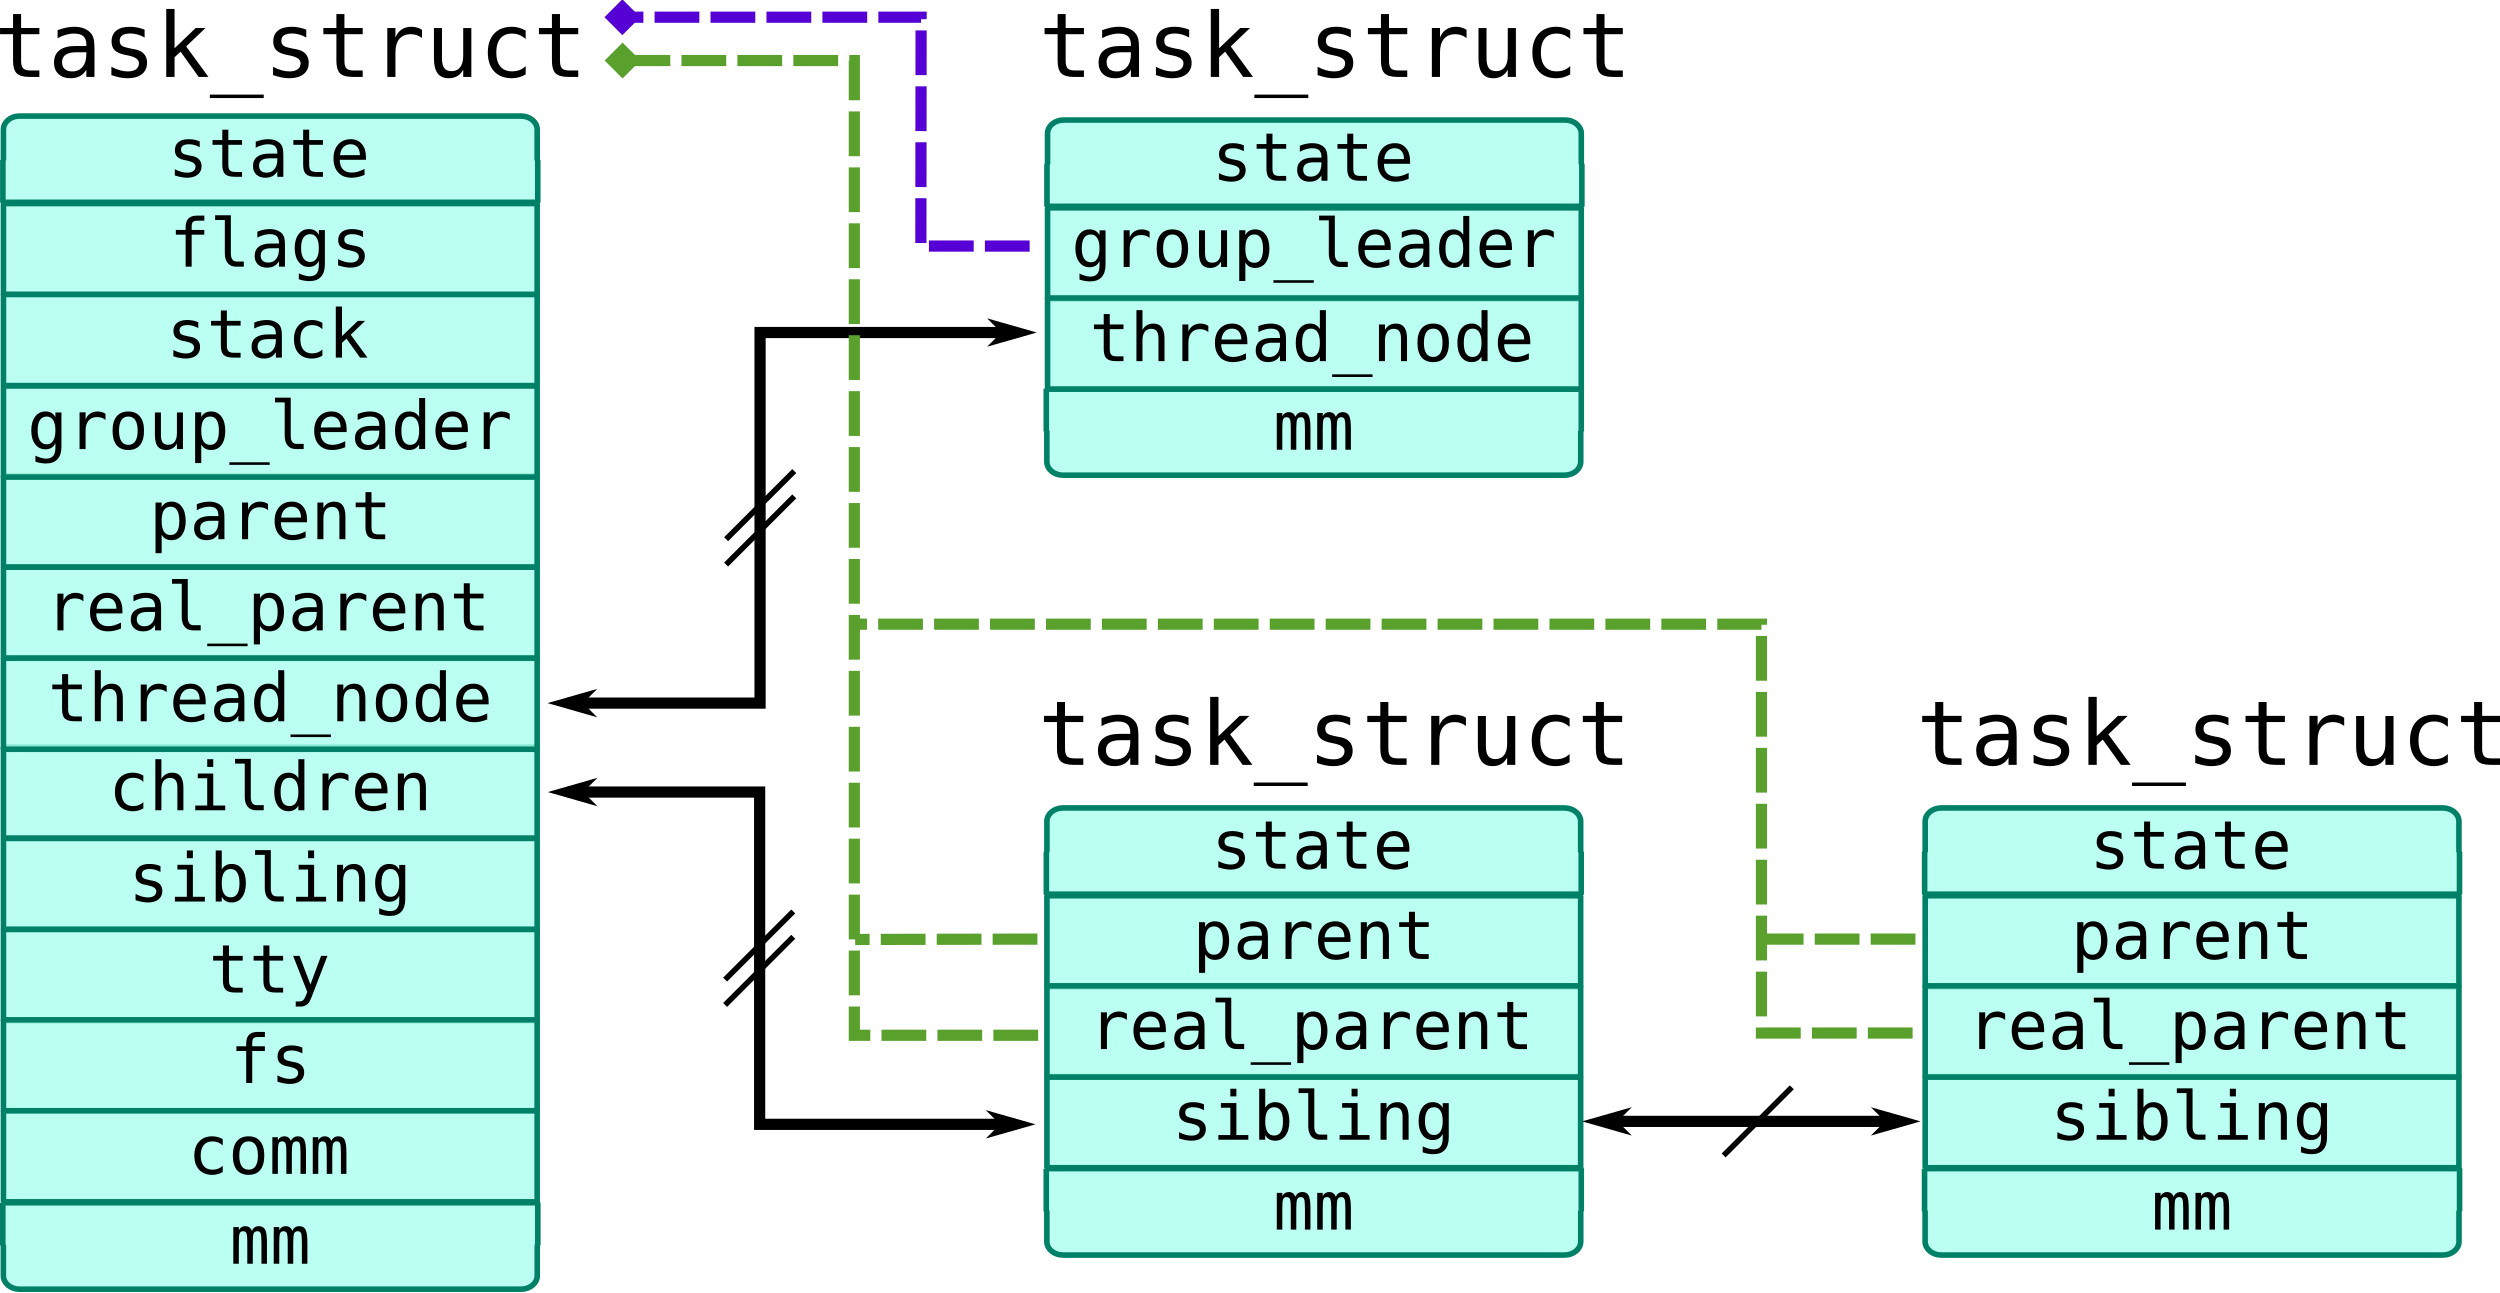
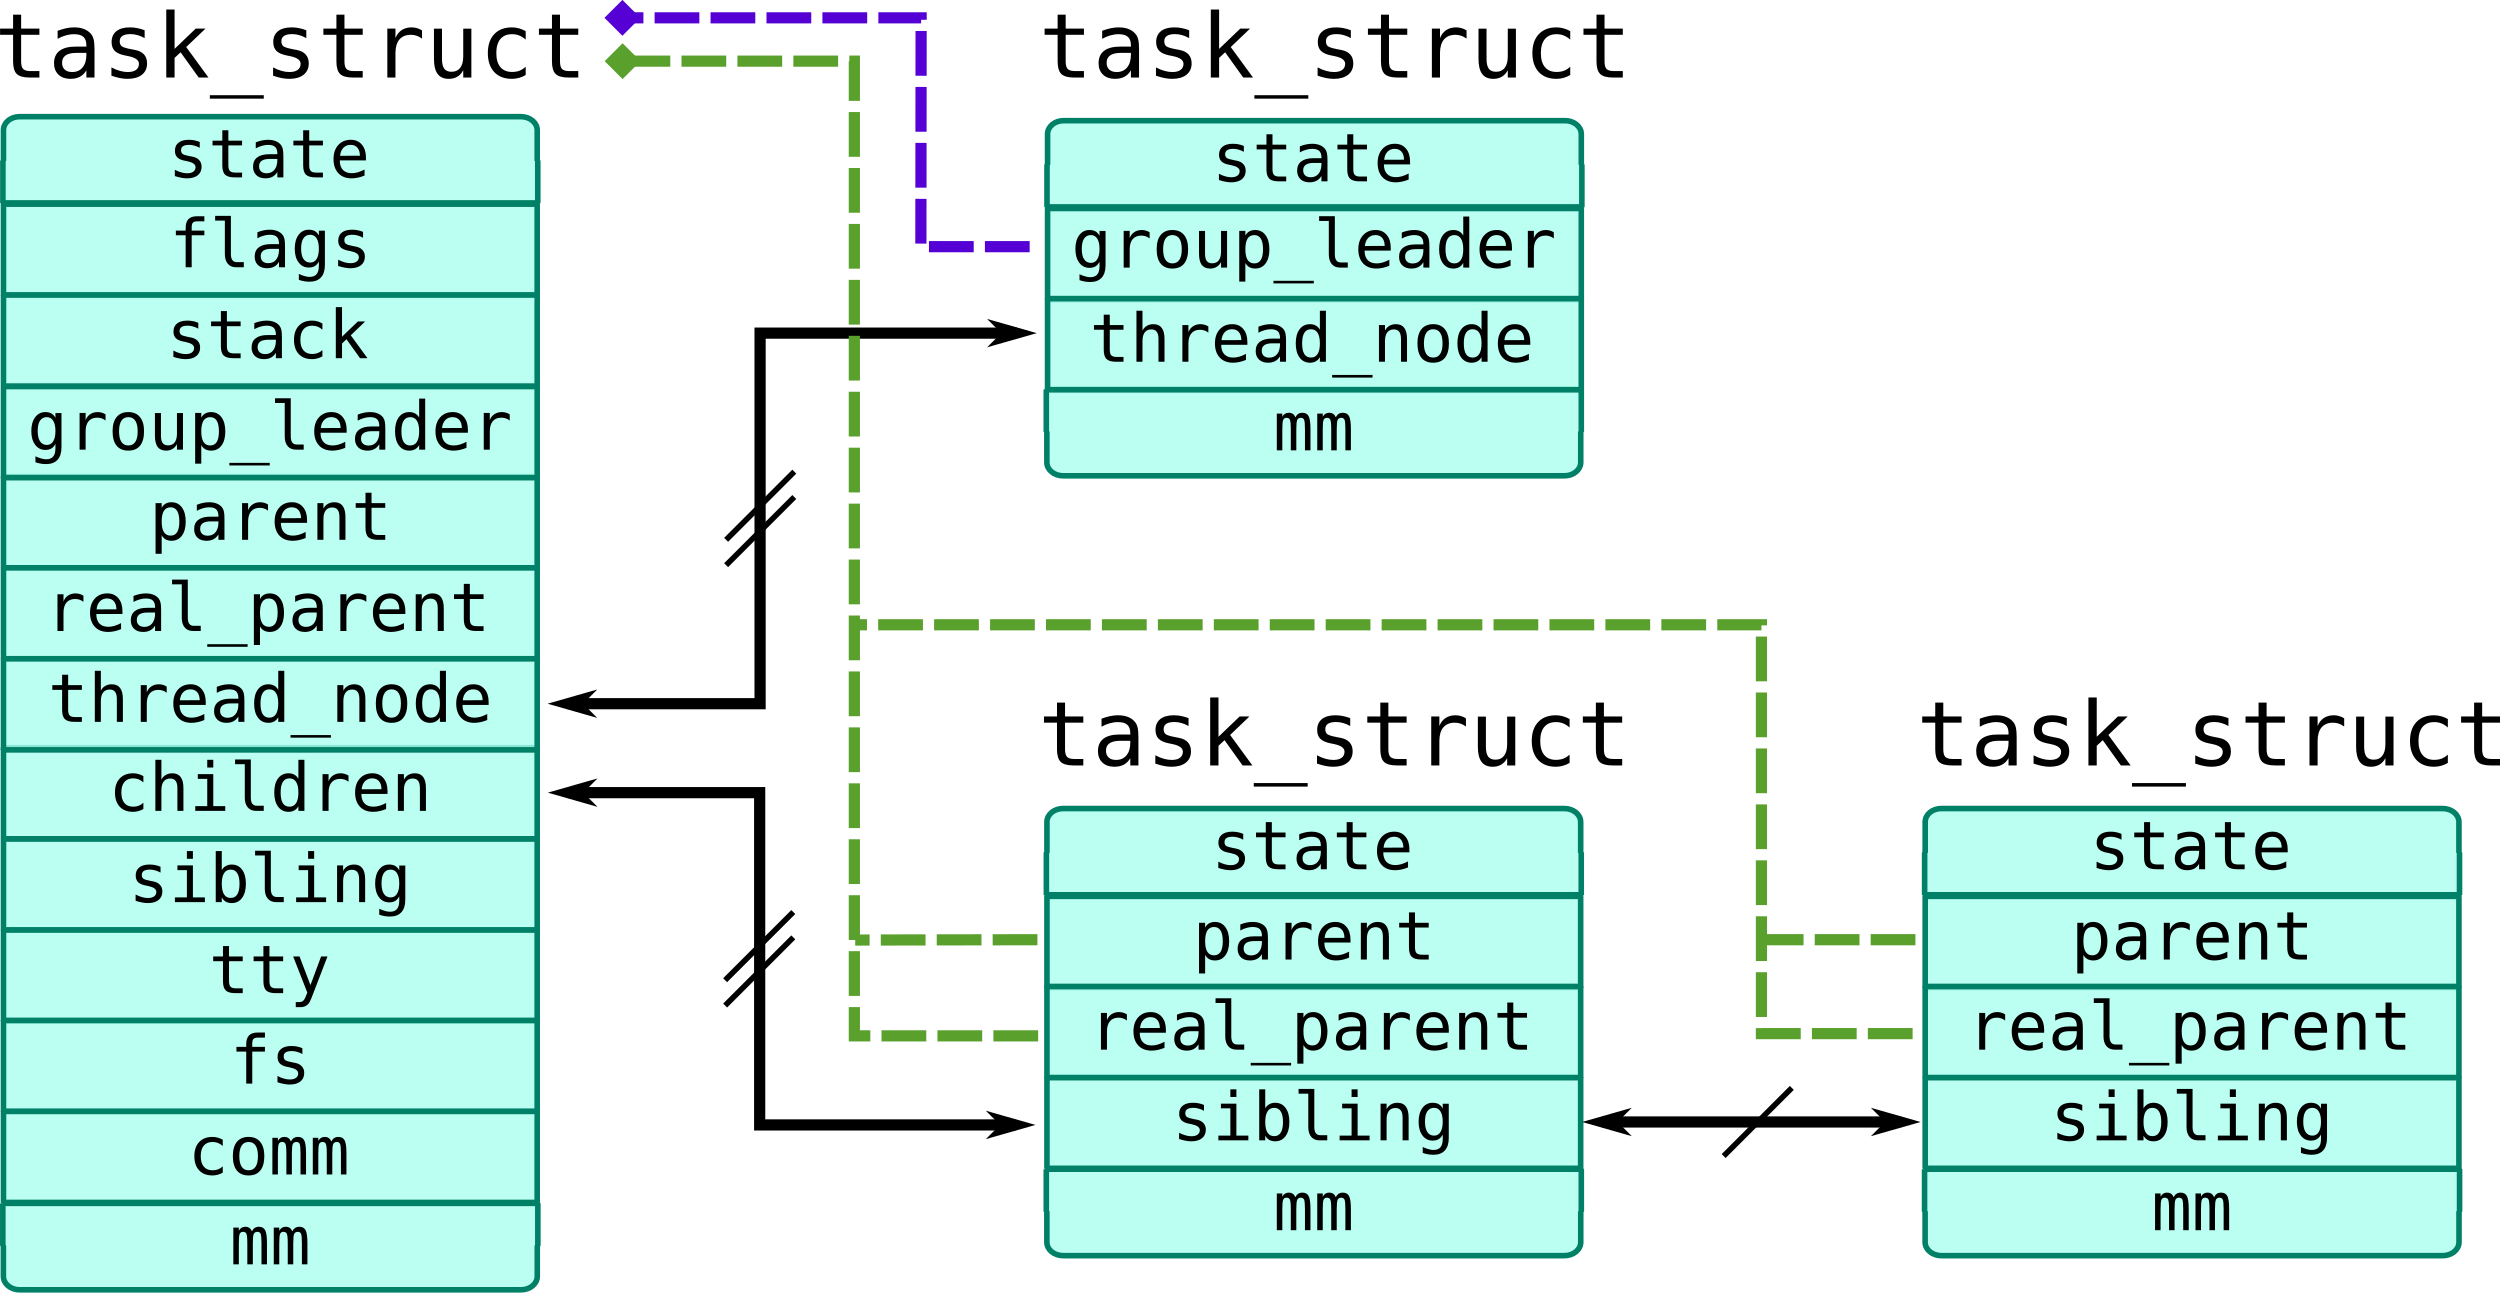
- <svg xmlns="http://www.w3.org/2000/svg" width="446.895" height="230.956" id="svg3135" version="1.1">
+ <svg xmlns="http://www.w3.org/2000/svg" width="670.351" height="346.603" id="svg3135" version="1.1">
  <defs id="defs3137">
    <marker orient="auto" refY="0" refX="0" id="DiamondS" style="overflow:visible">
      <path id="path7123" d="M 0,-7.071 -7.071,0 0,7.071 7.071,0 0,-7.071 z" style="fill-rule:evenodd;stroke:#000000;stroke-width:1pt" transform="scale(0.2,0.2)" />
    </marker>
    <marker orient="auto" refY="0" refX="0" id="Arrow1Sstart" style="overflow:visible">
      <path id="path4855" d="M 0,0 5,-5 -12.5,0 5,5 0,0 z" style="fill-rule:evenodd;stroke:#000000;stroke-width:1pt" transform="matrix(0.2,0,0,0.2,1.2,0)" />
    </marker>
    <marker orient="auto" refY="0" refX="0" id="Arrow1Send" style="overflow:visible">
      <path id="path4858" d="M 0,0 5,-5 -12.5,0 5,5 0,0 z" style="fill-rule:evenodd;stroke:#000000;stroke-width:1pt" transform="matrix(-0.2,0,0,-0.2,-1.2,0)" />
    </marker>
    <marker orient="auto" refY="0" refX="0" id="Arrow1Sstart-2" style="overflow:visible">
      <path id="path4855-7" d="M 0,0 5,-5 -12.5,0 5,5 0,0 z" style="fill-rule:evenodd;stroke:#000000;stroke-width:1pt" transform="matrix(0.2,0,0,0.2,1.2,0)" />
    </marker>
    <marker orient="auto" refY="0" refX="0" id="Arrow1Send-4" style="overflow:visible">
      <path id="path4858-9" d="M 0,0 5,-5 -12.5,0 5,5 0,0 z" style="fill-rule:evenodd;stroke:#000000;stroke-width:1pt" transform="matrix(-0.2,0,0,-0.2,-1.2,0)" />
    </marker>
    <marker orient="auto" refY="0" refX="0" id="Arrow1Sstart-3" style="overflow:visible">
      <path id="path4855-5" d="M 0,0 5,-5 -12.5,0 5,5 0,0 z" style="fill-rule:evenodd;stroke:#000000;stroke-width:1pt" transform="matrix(0.2,0,0,0.2,1.2,0)" />
    </marker>
    <marker orient="auto" refY="0" refX="0" id="Arrow1Send-9" style="overflow:visible">
      <path id="path4858-1" d="M 0,0 5,-5 -12.5,0 5,5 0,0 z" style="fill-rule:evenodd;stroke:#000000;stroke-width:1pt" transform="matrix(-0.2,0,0,-0.2,-1.2,0)" />
    </marker>
    <marker orient="auto" refY="0" refX="0" id="DiamondSg" style="overflow:visible">
      <path id="path7913" d="M 0,-7.071 -7.071,0 0,7.071 7.071,0 0,-7.071 z" style="fill:#5500d4;fill-rule:evenodd;stroke:#5500d4;stroke-width:1pt" transform="scale(0.2,0.2)" />
    </marker>
    <marker orient="auto" refY="0" refX="0" id="DiamondSS" style="overflow:visible">
      <path id="path9094" d="M 0,-7.071 -7.071,0 0,7.071 7.071,0 0,-7.071 z" style="fill:#5aa02c;fill-rule:evenodd;stroke:#5aa02c;stroke-width:1pt" transform="scale(0.2,0.2)" />
    </marker>
  </defs>
-   <g id="layer1" transform="translate(-176.5678,-48.72766)">
-     <g id="g3359">
+   <g id="layer1" transform="translate(-64.83609,9.174912)">
+     <g id="g3359" transform="matrix(1.5,0,0,1.5,-200.0077,-82.10279)">
      <text id="text3191-67-02" y="62.481" x="175.544" style="font-size:24px;font-style:normal;font-variant:normal;font-weight:500;font-stretch:normal;text-align:start;line-height:125%;letter-spacing:0px;word-spacing:0px;text-anchor:start;fill:#000000;fill-opacity:1;stroke:none;font-family:Computer Modern;-inkscape-font-specification:Computer Modern Medium" xml:space="preserve">
        <tspan style="font-size:16px;font-style:normal;font-variant:normal;font-weight:normal;font-stretch:normal;font-family:DejaVu Sans Mono;-inkscape-font-specification:DejaVu Sans Mono" y="62.481" x="175.544" id="tspan3193-5-5">task_struct</tspan>
      </text>
      <g id="g3354">
        <path style="fill:#aaffee;fill-opacity:0.808;stroke:#008066;stroke-width:1;stroke-linecap:round;stroke-linejoin:bevel;stroke-miterlimit:4;stroke-opacity:1;stroke-dasharray:none;stroke-dashoffset:0.3" d="m 180.059,69.475 c -1.605,0 -2.878,1.075 -2.878,2.405 l 0,5.472 -0.1,0 0,7.545 95.614,0 0,-7.545 -0.1,0 0,-5.472 c 0,-1.329 -1.298,-2.405 -2.903,-2.405 l -89.632,0 z" id="rect2985-1-2" />
        <text xml:space="preserve" style="font-size:24px;font-style:normal;font-variant:normal;font-weight:500;font-stretch:normal;text-align:start;line-height:125%;letter-spacing:0px;word-spacing:0px;text-anchor:start;fill:#000000;fill-opacity:1;stroke:none;font-family:Computer Modern;-inkscape-font-specification:Computer Modern Medium" x="206.568" y="80.329" id="text3006-00-86">
          <tspan id="tspan3008-9-1" x="206.568" y="80.329" style="font-size:12px;font-style:normal;font-variant:normal;font-weight:normal;font-stretch:normal;font-family:DejaVu Sans Mono;-inkscape-font-specification:DejaVu Sans Mono">state</tspan>
        </text>
      </g>
      <g id="g3349">
        <rect style="fill:#aaffee;fill-opacity:0.808;stroke:#008066;stroke-width:1;stroke-linecap:round;stroke-linejoin:bevel;stroke-miterlimit:4;stroke-opacity:1;stroke-dasharray:none;stroke-dashoffset:0.3" id="rect2985-0-9-7" width="95.409" height="16.295" x="177.183" y="85.109" />
        <text xml:space="preserve" style="font-size:24px;font-style:normal;font-variant:normal;font-weight:500;font-stretch:normal;text-align:start;line-height:125%;letter-spacing:0px;word-spacing:0px;text-anchor:start;fill:#000000;fill-opacity:1;stroke:none;font-family:Computer Modern;-inkscape-font-specification:Computer Modern Medium" x="206.861" y="96.401" id="text3006-7-2-9">
          <tspan id="tspan3008-7-00-1" x="206.861" y="96.401" style="font-size:12px;font-style:normal;font-variant:normal;font-weight:normal;font-stretch:normal;font-family:DejaVu Sans Mono;-inkscape-font-specification:DejaVu Sans Mono">flags</tspan>
        </text>
      </g>
      <g id="g3168">
        <path style="fill:#aaffee;fill-opacity:0.808;stroke:#008066;stroke-width:1;stroke-linecap:round;stroke-linejoin:bevel;stroke-miterlimit:4;stroke-opacity:1;stroke-dasharray:none;stroke-dashoffset:0.3" d="m 177.068,263.731 0,7.571 0.1,0 0,5.476 c 0,1.33 1.298,2.406 2.903,2.406 l 89.632,0 c 1.605,0 2.903,-1.076 2.903,-2.406 l 0,-5.476 0.1,0 0,-7.571 -95.639,0 z" id="rect2985-0-1-8-3" />
        <text xml:space="preserve" style="font-size:24px;font-style:normal;font-variant:normal;font-weight:500;font-stretch:normal;text-align:start;line-height:125%;letter-spacing:0px;word-spacing:0px;text-anchor:start;fill:#000000;fill-opacity:1;stroke:none;font-family:Computer Modern;-inkscape-font-specification:Computer Modern Medium" x="217.633" y="274.633" id="text3006-7-5-3-8">
          <tspan id="tspan3008-7-2-9-6" x="217.633" y="274.633" style="font-size:12px;font-style:normal;font-variant:normal;font-weight:normal;font-stretch:normal;font-family:DejaVu Sans Mono;-inkscape-font-specification:DejaVu Sans Mono">mm</tspan>
        </text>
      </g>
      <g transform="translate(0,-0.9672623)" id="g4834">
        <rect style="fill:#aaffee;fill-opacity:0.808;stroke:#008066;stroke-width:1;stroke-linecap:round;stroke-linejoin:bevel;stroke-miterlimit:4;stroke-opacity:1;stroke-dasharray:none;stroke-dashoffset:0.3" id="rect2985-0-9-1-5" width="95.409" height="16.295" x="177.183" y="102.324" />
        <text xml:space="preserve" style="font-size:24px;font-style:normal;font-variant:normal;font-weight:500;font-stretch:normal;text-align:start;line-height:125%;letter-spacing:0px;word-spacing:0px;text-anchor:start;fill:#000000;fill-opacity:1;stroke:none;font-family:Computer Modern;-inkscape-font-specification:Computer Modern Medium" x="206.304" y="113.615" id="text3006-7-2-7-85">
          <tspan id="tspan3008-7-00-5-6" x="206.304" y="113.615" style="font-size:12px;font-style:normal;font-variant:normal;font-weight:normal;font-stretch:normal;font-family:DejaVu Sans Mono;-inkscape-font-specification:DejaVu Sans Mono">stack</tspan>
        </text>
      </g>
      <g id="g3206">
        <rect style="fill:#aaffee;fill-opacity:0.808;stroke:#008066;stroke-width:1;stroke-linecap:round;stroke-linejoin:bevel;stroke-miterlimit:4;stroke-opacity:1;stroke-dasharray:none;stroke-dashoffset:0.3" id="rect2985-0-9-1-5-5" width="95.409" height="16.295" x="177.183" y="133.823" />
        <text xml:space="preserve" style="font-size:24px;font-style:normal;font-variant:normal;font-weight:500;font-stretch:normal;text-align:start;line-height:125%;letter-spacing:0px;word-spacing:0px;text-anchor:start;fill:#000000;fill-opacity:1;stroke:none;font-family:Computer Modern;-inkscape-font-specification:Computer Modern Medium" x="203.26" y="145.114" id="text3006-7-2-7-85-8">
          <tspan id="tspan3008-7-00-5-6-0" x="203.26" y="145.114" style="font-size:12px;font-style:normal;font-variant:normal;font-weight:normal;font-stretch:normal;font-family:DejaVu Sans Mono;-inkscape-font-specification:DejaVu Sans Mono">parent</tspan>
        </text>
      </g>
      <g id="g3193">
        <rect style="fill:#aaffee;fill-opacity:0.808;stroke:#008066;stroke-width:1;stroke-linecap:round;stroke-linejoin:bevel;stroke-miterlimit:4;stroke-opacity:1;stroke-dasharray:none;stroke-dashoffset:0.3" id="rect2985-0-9-1-5-5-8" width="95.409" height="16.295" x="177.183" y="182.281" />
        <text xml:space="preserve" style="font-size:24px;font-style:normal;font-variant:normal;font-weight:500;font-stretch:normal;text-align:start;line-height:125%;letter-spacing:0px;word-spacing:0px;text-anchor:start;fill:#000000;fill-opacity:1;stroke:none;font-family:Computer Modern;-inkscape-font-specification:Computer Modern Medium" x="195.971" y="193.572" id="text3006-7-2-7-85-8-4">
          <tspan id="tspan3008-7-00-5-6-0-6" x="195.971" y="193.572" style="font-size:12px;font-style:normal;font-variant:normal;font-weight:normal;font-stretch:normal;font-family:DejaVu Sans Mono;-inkscape-font-specification:DejaVu Sans Mono">children</tspan>
        </text>
      </g>
      <g id="g3188">
        <rect style="fill:#aaffee;fill-opacity:0.808;stroke:#008066;stroke-width:1;stroke-linecap:round;stroke-linejoin:bevel;stroke-miterlimit:4;stroke-opacity:1;stroke-dasharray:none;stroke-dashoffset:0.3" id="rect2985-0-9-1-5-5-8-0" width="95.409" height="16.295" x="177.183" y="198.594" />
        <text xml:space="preserve" style="font-size:24px;font-style:normal;font-variant:normal;font-weight:500;font-stretch:normal;text-align:start;line-height:125%;letter-spacing:0px;word-spacing:0px;text-anchor:start;fill:#000000;fill-opacity:1;stroke:none;font-family:Computer Modern;-inkscape-font-specification:Computer Modern Medium" x="199.554" y="209.885" id="text3006-7-2-7-85-8-4-6">
          <tspan id="tspan3008-7-00-5-6-0-6-5" x="199.554" y="209.885" style="font-size:12px;font-style:normal;font-variant:normal;font-weight:normal;font-stretch:normal;font-family:DejaVu Sans Mono;-inkscape-font-specification:DejaVu Sans Mono">sibling</tspan>
        </text>
      </g>
      <g id="g3183">
        <rect style="fill:#aaffee;fill-opacity:0.808;stroke:#008066;stroke-width:1;stroke-linecap:round;stroke-linejoin:bevel;stroke-miterlimit:4;stroke-opacity:1;stroke-dasharray:none;stroke-dashoffset:0.3" id="rect2985-0-9-1-5-5-8-6" width="95.409" height="16.295" x="177.183" y="214.868" />
        <text xml:space="preserve" style="font-size:24px;font-style:normal;font-variant:normal;font-weight:500;font-stretch:normal;text-align:start;line-height:125%;letter-spacing:0px;word-spacing:0px;text-anchor:start;fill:#000000;fill-opacity:1;stroke:none;font-family:Computer Modern;-inkscape-font-specification:Computer Modern Medium" x="213.907" y="226.159" id="text3006-7-2-7-85-8-4-5">
          <tspan id="tspan3008-7-00-5-6-0-6-0" x="213.907" y="226.159" style="font-size:12px;font-style:normal;font-variant:normal;font-weight:normal;font-stretch:normal;font-family:DejaVu Sans Mono;-inkscape-font-specification:DejaVu Sans Mono">tty</tspan>
        </text>
      </g>
      <g id="g3178">
        <rect style="fill:#aaffee;fill-opacity:0.808;stroke:#008066;stroke-width:1;stroke-linecap:round;stroke-linejoin:bevel;stroke-miterlimit:4;stroke-opacity:1;stroke-dasharray:none;stroke-dashoffset:0.3" id="rect2985-0-9-1-5-5-8-2" width="95.409" height="16.295" x="177.183" y="231.031" />
        <text xml:space="preserve" style="font-size:24px;font-style:normal;font-variant:normal;font-weight:500;font-stretch:normal;text-align:start;line-height:125%;letter-spacing:0px;word-spacing:0px;text-anchor:start;fill:#000000;fill-opacity:1;stroke:none;font-family:Computer Modern;-inkscape-font-specification:Computer Modern Medium" x="217.689" y="242.322" id="text3006-7-2-7-85-8-4-2">
          <tspan id="tspan3008-7-00-5-6-0-6-7" x="217.689" y="242.322" style="font-size:12px;font-style:normal;font-variant:normal;font-weight:normal;font-stretch:normal;font-family:DejaVu Sans Mono;-inkscape-font-specification:DejaVu Sans Mono">fs</tspan>
        </text>
      </g>
      <g id="g3173">
        <rect style="fill:#aaffee;fill-opacity:0.808;stroke:#008066;stroke-width:1;stroke-linecap:round;stroke-linejoin:bevel;stroke-miterlimit:4;stroke-opacity:1;stroke-dasharray:none;stroke-dashoffset:0.3" id="rect2985-0-9-1-5-5-8-2-0" width="95.409" height="16.295" x="177.183" y="247.281" />
        <text xml:space="preserve" style="font-size:24px;font-style:normal;font-variant:normal;font-weight:500;font-stretch:normal;text-align:start;line-height:125%;letter-spacing:0px;word-spacing:0px;text-anchor:start;fill:#000000;fill-opacity:1;stroke:none;font-family:Computer Modern;-inkscape-font-specification:Computer Modern Medium" x="210.163" y="258.572" id="text3006-7-2-7-85-8-4-2-8">
          <tspan id="tspan3008-7-00-5-6-0-6-7-9" x="210.163" y="258.572" style="font-size:12px;font-style:normal;font-variant:normal;font-weight:normal;font-stretch:normal;font-family:DejaVu Sans Mono;-inkscape-font-specification:DejaVu Sans Mono">comm</tspan>
        </text>
      </g>
      <g id="g3211">
        <rect style="fill:#aaffee;fill-opacity:0.808;stroke:#008066;stroke-width:1;stroke-linecap:round;stroke-linejoin:bevel;stroke-miterlimit:4;stroke-opacity:1;stroke-dasharray:none;stroke-dashoffset:0.3" id="rect2985-0-9-1-5-5-9" width="95.409" height="16.295" x="177.183" y="117.712" />
        <text xml:space="preserve" style="font-size:24px;font-style:normal;font-variant:normal;font-weight:500;font-stretch:normal;text-align:start;line-height:125%;letter-spacing:0px;word-spacing:0px;text-anchor:start;fill:#000000;fill-opacity:1;stroke:none;font-family:Computer Modern;-inkscape-font-specification:Computer Modern Medium" x="181.44" y="129.003" id="text3006-7-2-7-85-8-5">
          <tspan id="tspan3008-7-00-5-6-0-5" x="181.44" y="129.003" style="font-size:12px;font-style:normal;font-variant:normal;font-weight:normal;font-stretch:normal;font-family:DejaVu Sans Mono;-inkscape-font-specification:DejaVu Sans Mono">group_leader</tspan>
        </text>
      </g>
      <g id="g3201">
        <rect style="fill:#aaffee;fill-opacity:0.808;stroke:#008066;stroke-width:1;stroke-linecap:round;stroke-linejoin:bevel;stroke-miterlimit:4;stroke-opacity:1;stroke-dasharray:none;stroke-dashoffset:0.3" id="rect2985-0-9-1-5-5-9-0" width="95.409" height="16.295" x="177.183" y="150.122" />
        <text xml:space="preserve" style="font-size:24px;font-style:normal;font-variant:normal;font-weight:500;font-stretch:normal;text-align:start;line-height:125%;letter-spacing:0px;word-spacing:0px;text-anchor:start;fill:#000000;fill-opacity:1;stroke:none;font-family:Computer Modern;-inkscape-font-specification:Computer Modern Medium" x="184.709" y="161.413" id="text3006-7-2-7-85-8-5-7">
          <tspan id="tspan3008-7-00-5-6-0-5-3" x="184.709" y="161.413" style="font-size:12px;font-style:normal;font-variant:normal;font-weight:normal;font-stretch:normal;font-family:DejaVu Sans Mono;-inkscape-font-specification:DejaVu Sans Mono">real_parent</tspan>
        </text>
      </g>
      <g transform="translate(0.9586029,-3.199405)" id="g5033">
        <rect style="fill:#aaffee;fill-opacity:0.808;stroke:#008066;stroke-width:1;stroke-linecap:round;stroke-linejoin:bevel;stroke-miterlimit:4;stroke-opacity:1;stroke-dasharray:none;stroke-dashoffset:0.3" id="rect2985-0-9-1-5-5-9-6" width="95.409" height="16.295" x="176.224" y="169.572" />
        <text xml:space="preserve" style="font-size:24px;font-style:normal;font-variant:normal;font-weight:500;font-stretch:normal;text-align:start;line-height:125%;letter-spacing:0px;word-spacing:0px;text-anchor:start;fill:#000000;fill-opacity:1;stroke:none;font-family:Computer Modern;-inkscape-font-specification:Computer Modern Medium" x="184.193" y="180.863" id="text3006-7-2-7-85-8-5-6">
          <tspan id="tspan3008-7-00-5-6-0-5-7" x="184.193" y="180.863" style="font-size:12px;font-style:normal;font-variant:normal;font-weight:normal;font-stretch:normal;font-family:DejaVu Sans Mono;-inkscape-font-specification:DejaVu Sans Mono">thread_node</tspan>
        </text>
      </g>
    </g>
-     <g id="g3462">
+     <g id="g3462" transform="matrix(1.5,0,0,1.5,-200.0077,-82.10279)">
      <text id="text3191-67-02-4" y="185.451" x="362.153" style="font-size:24px;font-style:normal;font-variant:normal;font-weight:500;font-stretch:normal;text-align:start;line-height:125%;letter-spacing:0px;word-spacing:0px;text-anchor:start;fill:#000000;fill-opacity:1;stroke:none;font-family:Computer Modern;-inkscape-font-specification:Computer Modern Medium" xml:space="preserve">
        <tspan style="font-size:16px;font-style:normal;font-variant:normal;font-weight:normal;font-stretch:normal;font-family:DejaVu Sans Mono;-inkscape-font-specification:DejaVu Sans Mono" y="185.451" x="362.153" id="tspan3193-5-5-8">task_struct</tspan>
      </text>
      <g id="g3457">
        <path style="fill:#aaffee;fill-opacity:0.808;stroke:#008066;stroke-width:1;stroke-linecap:round;stroke-linejoin:bevel;stroke-miterlimit:4;stroke-opacity:1;stroke-dasharray:none;stroke-dashoffset:0.3" d="m 366.589,193.154 c -1.605,0 -2.878,1.075 -2.878,2.405 l 0,5.472 -0.1,0 0,7.545 95.614,0 0,-7.545 -0.1,0 0,-5.472 c 0,-1.329 -1.298,-2.405 -2.903,-2.405 l -89.632,0 z" id="rect2985-1-2-6" />
        <text xml:space="preserve" style="font-size:24px;font-style:normal;font-variant:normal;font-weight:500;font-stretch:normal;text-align:start;line-height:125%;letter-spacing:0px;word-spacing:0px;text-anchor:start;fill:#000000;fill-opacity:1;stroke:none;font-family:Computer Modern;-inkscape-font-specification:Computer Modern Medium" x="393.099" y="204.008" id="text3006-00-86-3">
          <tspan id="tspan3008-9-1-4" x="393.099" y="204.008" style="font-size:12px;font-style:normal;font-variant:normal;font-weight:normal;font-stretch:normal;font-family:DejaVu Sans Mono;-inkscape-font-specification:DejaVu Sans Mono">state</tspan>
        </text>
      </g>
      <g transform="translate(32.7038,-22.18853)" id="g5311">
        <path style="fill:#aaffee;fill-opacity:0.808;stroke:#008066;stroke-width:1;stroke-linecap:round;stroke-linejoin:bevel;stroke-miterlimit:4;stroke-opacity:1;stroke-dasharray:none;stroke-dashoffset:0.3" d="m 330.895,279.814 0,7.571 0.1,0 0,5.476 c 0,1.33 1.298,2.406 2.903,2.406 l 89.632,0 c 1.605,0 2.903,-1.076 2.903,-2.406 l 0,-5.476 0.1,0 0,-7.571 -95.639,0 z" id="rect2985-0-1-8-3-9" />
        <text xml:space="preserve" style="font-size:24px;font-style:normal;font-variant:normal;font-weight:500;font-stretch:normal;text-align:start;line-height:125%;letter-spacing:0px;word-spacing:0px;text-anchor:start;fill:#000000;fill-opacity:1;stroke:none;font-family:Computer Modern;-inkscape-font-specification:Computer Modern Medium" x="371.46" y="290.716" id="text3006-7-5-3-8-8">
          <tspan id="tspan3008-7-2-9-6-5" x="371.46" y="290.716" style="font-size:12px;font-style:normal;font-variant:normal;font-weight:normal;font-stretch:normal;font-family:DejaVu Sans Mono;-inkscape-font-specification:DejaVu Sans Mono">mm</tspan>
        </text>
        <rect style="fill:#aaffee;fill-opacity:0.808;stroke:#008066;stroke-width:1;stroke-linecap:round;stroke-linejoin:bevel;stroke-miterlimit:4;stroke-opacity:1;stroke-dasharray:none;stroke-dashoffset:0.3" id="rect2985-0-9-1-5-5-8-2-0-3" width="95.409" height="16.295" x="331.009" y="263.363" />
        <text xml:space="preserve" style="font-size:24px;font-style:normal;font-variant:normal;font-weight:500;font-stretch:normal;text-align:start;line-height:125%;letter-spacing:0px;word-spacing:0px;text-anchor:start;fill:#000000;fill-opacity:1;stroke:none;font-family:Computer Modern;-inkscape-font-specification:Computer Modern Medium" x="353.381" y="274.655" id="text3006-7-2-7-85-8-4-2-8-3">
          <tspan id="tspan3008-7-00-5-6-0-6-7-9-3" x="353.381" y="274.655" style="font-size:12px;font-style:normal;font-variant:normal;font-weight:normal;font-stretch:normal;font-family:DejaVu Sans Mono;-inkscape-font-specification:DejaVu Sans Mono">sibling</tspan>
        </text>
      </g>
      <g id="g3452">
        <rect style="fill:#aaffee;fill-opacity:0.808;stroke:#008066;stroke-width:1;stroke-linecap:round;stroke-linejoin:bevel;stroke-miterlimit:4;stroke-opacity:1;stroke-dasharray:none;stroke-dashoffset:0.3" id="rect2985-0-9-1-5-5-9-0-5" width="95.409" height="16.295" x="363.713" y="208.849" />
        <text xml:space="preserve" style="font-size:24px;font-style:normal;font-variant:normal;font-weight:500;font-stretch:normal;text-align:start;line-height:125%;letter-spacing:0px;word-spacing:0px;text-anchor:start;fill:#000000;fill-opacity:1;stroke:none;font-family:Computer Modern;-inkscape-font-specification:Computer Modern Medium" x="389.791" y="220.14" id="text3006-7-2-7-85-8-5-7-7">
          <tspan id="tspan3008-7-00-5-6-0-5-3-8" x="389.791" y="220.14" style="font-size:12px;font-style:normal;font-variant:normal;font-weight:normal;font-stretch:normal;font-family:DejaVu Sans Mono;-inkscape-font-specification:DejaVu Sans Mono">parent</tspan>
        </text>
      </g>
      <g transform="translate(186.1501,73.60744)" id="g4914-6-9">
        <rect style="fill:#aaffee;fill-opacity:0.808;stroke:#008066;stroke-width:1;stroke-linecap:round;stroke-linejoin:bevel;stroke-miterlimit:4;stroke-opacity:1;stroke-dasharray:none;stroke-dashoffset:0.3" id="rect2985-0-9-1-5-5-9-0-5-7" width="95.409" height="16.295" x="177.563" y="151.357" />
        <text xml:space="preserve" style="font-size:24px;font-style:normal;font-variant:normal;font-weight:500;font-stretch:normal;text-align:start;line-height:125%;letter-spacing:0px;word-spacing:0px;text-anchor:start;fill:#000000;fill-opacity:1;stroke:none;font-family:Computer Modern;-inkscape-font-specification:Computer Modern Medium" x="185.09" y="162.649" id="text3006-7-2-7-85-8-5-7-7-8">
          <tspan id="tspan3008-7-00-5-6-0-5-3-8-4" x="185.09" y="162.649" style="font-size:12px;font-style:normal;font-variant:normal;font-weight:normal;font-stretch:normal;font-family:DejaVu Sans Mono;-inkscape-font-specification:DejaVu Sans Mono">real_parent</tspan>
        </text>
      </g>
    </g>
-     <g id="g3532">
+     <g id="g3532" transform="matrix(1.5,0,0,1.5,-200.0077,-82.10279)">
      <text id="text3191-67-02-4-1" y="185.451" x="519.15" style="font-size:24px;font-style:normal;font-variant:normal;font-weight:500;font-stretch:normal;text-align:start;line-height:125%;letter-spacing:0px;word-spacing:0px;text-anchor:start;fill:#000000;fill-opacity:1;stroke:none;font-family:Computer Modern;-inkscape-font-specification:Computer Modern Medium" xml:space="preserve">
        <tspan style="font-size:16px;font-style:normal;font-variant:normal;font-weight:normal;font-stretch:normal;font-family:DejaVu Sans Mono;-inkscape-font-specification:DejaVu Sans Mono" y="185.451" x="519.15" id="tspan3193-5-5-8-4">task_struct</tspan>
      </text>
      <g id="g3527">
        <path style="fill:#aaffee;fill-opacity:0.808;stroke:#008066;stroke-width:1;stroke-linecap:round;stroke-linejoin:bevel;stroke-miterlimit:4;stroke-opacity:1;stroke-dasharray:none;stroke-dashoffset:0.3" d="m 523.587,193.154 c -1.605,0 -2.878,1.075 -2.878,2.405 l 0,5.472 -0.1,0 0,7.545 95.614,0 0,-7.545 -0.1,0 0,-5.472 c 0,-1.329 -1.298,-2.405 -2.903,-2.405 l -89.632,0 z" id="rect2985-1-2-6-4" />
        <text xml:space="preserve" style="font-size:24px;font-style:normal;font-variant:normal;font-weight:500;font-stretch:normal;text-align:start;line-height:125%;letter-spacing:0px;word-spacing:0px;text-anchor:start;fill:#000000;fill-opacity:1;stroke:none;font-family:Computer Modern;-inkscape-font-specification:Computer Modern Medium" x="550.096" y="204.008" id="text3006-00-86-3-2">
          <tspan id="tspan3008-9-1-4-3" x="550.096" y="204.008" style="font-size:12px;font-style:normal;font-variant:normal;font-weight:normal;font-stretch:normal;font-family:DejaVu Sans Mono;-inkscape-font-specification:DejaVu Sans Mono">state</tspan>
        </text>
      </g>
      <g transform="translate(189.7015,-22.18853)" id="g5311-3">
        <path style="fill:#aaffee;fill-opacity:0.808;stroke:#008066;stroke-width:1;stroke-linecap:round;stroke-linejoin:bevel;stroke-miterlimit:4;stroke-opacity:1;stroke-dasharray:none;stroke-dashoffset:0.3" d="m 330.895,279.814 0,7.571 0.1,0 0,5.476 c 0,1.33 1.298,2.406 2.903,2.406 l 89.632,0 c 1.605,0 2.903,-1.076 2.903,-2.406 l 0,-5.476 0.1,0 0,-7.571 -95.639,0 z" id="rect2985-0-1-8-3-9-2" />
        <text xml:space="preserve" style="font-size:24px;font-style:normal;font-variant:normal;font-weight:500;font-stretch:normal;text-align:start;line-height:125%;letter-spacing:0px;word-spacing:0px;text-anchor:start;fill:#000000;fill-opacity:1;stroke:none;font-family:Computer Modern;-inkscape-font-specification:Computer Modern Medium" x="371.46" y="290.716" id="text3006-7-5-3-8-8-4">
          <tspan id="tspan3008-7-2-9-6-5-2" x="371.46" y="290.716" style="font-size:12px;font-style:normal;font-variant:normal;font-weight:normal;font-stretch:normal;font-family:DejaVu Sans Mono;-inkscape-font-specification:DejaVu Sans Mono">mm</tspan>
        </text>
        <rect style="fill:#aaffee;fill-opacity:0.808;stroke:#008066;stroke-width:1;stroke-linecap:round;stroke-linejoin:bevel;stroke-miterlimit:4;stroke-opacity:1;stroke-dasharray:none;stroke-dashoffset:0.3" id="rect2985-0-9-1-5-5-8-2-0-3-4" width="95.409" height="16.295" x="331.009" y="263.363" />
        <text xml:space="preserve" style="font-size:24px;font-style:normal;font-variant:normal;font-weight:500;font-stretch:normal;text-align:start;line-height:125%;letter-spacing:0px;word-spacing:0px;text-anchor:start;fill:#000000;fill-opacity:1;stroke:none;font-family:Computer Modern;-inkscape-font-specification:Computer Modern Medium" x="353.381" y="274.655" id="text3006-7-2-7-85-8-4-2-8-3-9">
          <tspan id="tspan3008-7-00-5-6-0-6-7-9-3-7" x="353.381" y="274.655" style="font-size:12px;font-style:normal;font-variant:normal;font-weight:normal;font-stretch:normal;font-family:DejaVu Sans Mono;-inkscape-font-specification:DejaVu Sans Mono">sibling</tspan>
        </text>
      </g>
      <g id="g3522">
        <rect style="fill:#aaffee;fill-opacity:0.808;stroke:#008066;stroke-width:1;stroke-linecap:round;stroke-linejoin:bevel;stroke-miterlimit:4;stroke-opacity:1;stroke-dasharray:none;stroke-dashoffset:0.3" id="rect2985-0-9-1-5-5-9-0-5-5" width="95.409" height="16.295" x="520.711" y="208.849" />
        <text xml:space="preserve" style="font-size:24px;font-style:normal;font-variant:normal;font-weight:500;font-stretch:normal;text-align:start;line-height:125%;letter-spacing:0px;word-spacing:0px;text-anchor:start;fill:#000000;fill-opacity:1;stroke:none;font-family:Computer Modern;-inkscape-font-specification:Computer Modern Medium" x="546.789" y="220.14" id="text3006-7-2-7-85-8-5-7-7-9">
          <tspan id="tspan3008-7-00-5-6-0-5-3-8-2" x="546.789" y="220.14" style="font-size:12px;font-style:normal;font-variant:normal;font-weight:normal;font-stretch:normal;font-family:DejaVu Sans Mono;-inkscape-font-specification:DejaVu Sans Mono">parent</tspan>
        </text>
      </g>
      <g transform="translate(343.1478,73.60744)" id="g4914-6-9-0">
        <rect style="fill:#aaffee;fill-opacity:0.808;stroke:#008066;stroke-width:1;stroke-linecap:round;stroke-linejoin:bevel;stroke-miterlimit:4;stroke-opacity:1;stroke-dasharray:none;stroke-dashoffset:0.3" id="rect2985-0-9-1-5-5-9-0-5-7-2" width="95.409" height="16.295" x="177.563" y="151.357" />
        <text xml:space="preserve" style="font-size:24px;font-style:normal;font-variant:normal;font-weight:500;font-stretch:normal;text-align:start;line-height:125%;letter-spacing:0px;word-spacing:0px;text-anchor:start;fill:#000000;fill-opacity:1;stroke:none;font-family:Computer Modern;-inkscape-font-specification:Computer Modern Medium" x="185.09" y="162.649" id="text3006-7-2-7-85-8-5-7-7-8-8">
          <tspan id="tspan3008-7-00-5-6-0-5-3-8-4-9" x="185.09" y="162.649" style="font-size:12px;font-style:normal;font-variant:normal;font-weight:normal;font-stretch:normal;font-family:DejaVu Sans Mono;-inkscape-font-specification:DejaVu Sans Mono">real_parent</tspan>
        </text>
      </g>
    </g>
-     <g id="g3560">
+     <g id="g3560" transform="matrix(1.5,0,0,1.5,-200.0077,-82.10279)">
      <text id="text3191-67-02-4-1-7" y="62.481" x="362.265" style="font-size:24px;font-style:normal;font-variant:normal;font-weight:500;font-stretch:normal;text-align:start;line-height:125%;letter-spacing:0px;word-spacing:0px;text-anchor:start;fill:#000000;fill-opacity:1;stroke:none;font-family:Computer Modern;-inkscape-font-specification:Computer Modern Medium" xml:space="preserve">
        <tspan style="font-size:16px;font-style:normal;font-variant:normal;font-weight:normal;font-stretch:normal;font-family:DejaVu Sans Mono;-inkscape-font-specification:DejaVu Sans Mono" y="62.481" x="362.265" id="tspan3193-5-5-8-4-9">task_struct</tspan>
      </text>
      <g id="g3252">
        <path style="fill:#aaffee;fill-opacity:0.808;stroke:#008066;stroke-width:1;stroke-linecap:round;stroke-linejoin:bevel;stroke-miterlimit:4;stroke-opacity:1;stroke-dasharray:none;stroke-dashoffset:0.3" d="m 366.702,70.184 c -1.605,0 -2.878,1.075 -2.878,2.405 l 0,5.472 -0.1,0 0,7.545 95.614,0 0,-7.545 -0.1,0 0,-5.472 c 0,-1.329 -1.298,-2.405 -2.903,-2.405 l -89.632,0 z" id="rect2985-1-2-6-4-4" />
        <text xml:space="preserve" style="font-size:24px;font-style:normal;font-variant:normal;font-weight:500;font-stretch:normal;text-align:start;line-height:125%;letter-spacing:0px;word-spacing:0px;text-anchor:start;fill:#000000;fill-opacity:1;stroke:none;font-family:Computer Modern;-inkscape-font-specification:Computer Modern Medium" x="393.211" y="81.039" id="text3006-00-86-3-2-0">
          <tspan id="tspan3008-9-1-4-3-1" x="393.211" y="81.039" style="font-size:12px;font-style:normal;font-variant:normal;font-weight:normal;font-stretch:normal;font-family:DejaVu Sans Mono;-inkscape-font-specification:DejaVu Sans Mono">state</tspan>
        </text>
      </g>
      <g transform="translate(-4.146715,-261.9031)" id="g5572">
        <path style="fill:#aaffee;fill-opacity:0.808;stroke:#008066;stroke-width:1;stroke-linecap:round;stroke-linejoin:bevel;stroke-miterlimit:4;stroke-opacity:1;stroke-dasharray:none;stroke-dashoffset:0.3" d="m 367.745,380.123 0,7.571 0.1,0 0,5.476 c 0,1.33 1.298,2.406 2.903,2.406 l 89.632,0 c 1.605,0 2.903,-1.076 2.903,-2.406 l 0,-5.476 0.1,0 0,-7.571 -95.639,0 z" id="rect2985-0-1-8-3-9-2-4" />
        <text xml:space="preserve" style="font-size:24px;font-style:normal;font-variant:normal;font-weight:500;font-stretch:normal;text-align:start;line-height:125%;letter-spacing:0px;word-spacing:0px;text-anchor:start;fill:#000000;fill-opacity:1;stroke:none;font-family:Computer Modern;-inkscape-font-specification:Computer Modern Medium" x="408.311" y="391.025" id="text3006-7-5-3-8-8-4-6">
          <tspan id="tspan3008-7-2-9-6-5-2-7" x="408.311" y="391.025" style="font-size:12px;font-style:normal;font-variant:normal;font-weight:normal;font-stretch:normal;font-family:DejaVu Sans Mono;-inkscape-font-specification:DejaVu Sans Mono">mm</tspan>
        </text>
      </g>
      <g id="g3555">
        <rect style="fill:#aaffee;fill-opacity:0.808;stroke:#008066;stroke-width:1;stroke-linecap:round;stroke-linejoin:bevel;stroke-miterlimit:4;stroke-opacity:1;stroke-dasharray:none;stroke-dashoffset:0.3" id="rect2985-0-9-1-5-5-9-0-5-5-1" width="95.409" height="16.295" x="363.826" y="85.879" />
        <text xml:space="preserve" style="font-size:24px;font-style:normal;font-variant:normal;font-weight:500;font-stretch:normal;text-align:start;line-height:125%;letter-spacing:0px;word-spacing:0px;text-anchor:start;fill:#000000;fill-opacity:1;stroke:none;font-family:Computer Modern;-inkscape-font-specification:Computer Modern Medium" x="368.083" y="96.456" id="text3006-7-2-7-85-8-5-7-7-9-4">
          <tspan id="tspan3008-7-00-5-6-0-5-3-8-2-7" x="368.083" y="96.456" style="font-size:12px;font-style:normal;font-variant:normal;font-weight:normal;font-stretch:normal;font-family:DejaVu Sans Mono;-inkscape-font-specification:DejaVu Sans Mono">group_leader</tspan>
        </text>
      </g>
      <g transform="translate(186.2623,-49.36215)" id="g4914-6-9-0-4">
        <rect style="fill:#aaffee;fill-opacity:0.808;stroke:#008066;stroke-width:1;stroke-linecap:round;stroke-linejoin:bevel;stroke-miterlimit:4;stroke-opacity:1;stroke-dasharray:none;stroke-dashoffset:0.3" id="rect2985-0-9-1-5-5-9-0-5-7-2-8" width="95.409" height="16.295" x="177.563" y="151.357" />
        <text xml:space="preserve" style="font-size:24px;font-style:normal;font-variant:normal;font-weight:500;font-stretch:normal;text-align:start;line-height:125%;letter-spacing:0px;word-spacing:0px;text-anchor:start;fill:#000000;fill-opacity:1;stroke:none;font-family:Computer Modern;-inkscape-font-specification:Computer Modern Medium" x="185.09" y="162.649" id="text3006-7-2-7-85-8-5-7-7-8-8-4">
          <tspan id="tspan3008-7-00-5-6-0-5-3-8-4-9-6" x="185.09" y="162.649" style="font-size:12px;font-style:normal;font-variant:normal;font-weight:normal;font-stretch:normal;font-family:DejaVu Sans Mono;-inkscape-font-specification:DejaVu Sans Mono">thread_node</tspan>
        </text>
      </g>
    </g>
-     <g id="g5898">
+     <g id="g5898" transform="matrix(1.5,0,0,1.5,-200.0077,-82.10279)">
      <g transform="translate(160.4669,4.490795)" id="g5869">
        <path style="fill:none;stroke:#000000;stroke-width:1px;stroke-linecap:butt;stroke-linejoin:miter;stroke-opacity:1" d="m 145.897,145.159 c 2.5,-2.5 12.186,-12.186 12.186,-12.186" id="path5849" />
        <path style="fill:none;stroke:#000000;stroke-width:1px;stroke-linecap:butt;stroke-linejoin:miter;stroke-opacity:1" d="m 145.897,140.628 c 2.5,-2.5 12.186,-12.186 12.186,-12.186" id="path5849-6" />
      </g>
      <path id="path4837" d="m 278.014,174.413 34.421,0 0,-66.244 45.895,0" style="fill:none;stroke:#000000;stroke-width:2;stroke-linecap:butt;stroke-linejoin:miter;stroke-miterlimit:4;stroke-opacity:1;stroke-dasharray:none;marker-start:url(#Arrow1Sstart);marker-end:url(#Arrow1Send)" />
    </g>
-     <g id="g5888">
+     <g id="g5888" transform="matrix(1.5,0,0,1.5,-200.0077,-82.10279)">
      <g transform="translate(160.2884,83.21134)" id="g5869-4">
        <path style="fill:none;stroke:#000000;stroke-width:1px;stroke-linecap:butt;stroke-linejoin:miter;stroke-opacity:1" d="m 145.897,145.159 c 2.5,-2.5 12.186,-12.186 12.186,-12.186" id="path5849-65" />
        <path style="fill:none;stroke:#000000;stroke-width:1px;stroke-linecap:butt;stroke-linejoin:miter;stroke-opacity:1" d="m 145.897,140.628 c 2.5,-2.5 12.186,-12.186 12.186,-12.186" id="path5849-6-5" />
      </g>
      <path id="path4837-9" d="m 278.056,190.312 34.305,0 0,59.399 45.74,0" style="fill:none;stroke:#000000;stroke-width:2;stroke-linecap:butt;stroke-linejoin:miter;stroke-miterlimit:4;stroke-opacity:1;stroke-dasharray:none;marker-start:url(#Arrow1Sstart);marker-end:url(#Arrow1Send)" />
    </g>
-     <g id="g6484" transform="translate(-1.010153,0.5050763)">
+     <g id="g6484" transform="matrix(1.5,0,0,1.5,-201.5229,-81.34518)">
      <path id="path5849-64" d="m 485.692,254.772 c 2.5,-2.5 12.186,-12.186 12.186,-12.186" style="fill:none;stroke:#000000;stroke-width:1px;stroke-linecap:butt;stroke-linejoin:miter;stroke-opacity:1" />
      <path id="path5904" d="m 463.961,248.679 53.365,0" style="fill:none;stroke:#000000;stroke-width:2;stroke-linecap:butt;stroke-linejoin:miter;stroke-miterlimit:4;stroke-opacity:1;stroke-dasharray:none;marker-start:url(#Arrow1Sstart-3);marker-mid:none;marker-end:url(#Arrow1Send-9)" />
    </g>
-     <g id="g11766">
-       <path id="path7490" d="m 362.143,233.791 -32.857,0 0,-174.242 -41.429,0" style="fill:none;stroke:#5aa02c;stroke-width:2;stroke-linecap:butt;stroke-linejoin:miter;stroke-miterlimit:4;stroke-opacity:1;stroke-dasharray:8,2;marker-end:url(#DiamondSS);stroke-dashoffset:0" />
-       <path id="path7688" d="m 362.013,216.6 -32.577,0.062" style="fill:none;stroke:#5aa02c;stroke-width:2;stroke-linecap:butt;stroke-linejoin:miter;stroke-miterlimit:4;stroke-opacity:1;stroke-dasharray:8,2;stroke-dashoffset:0" />
-       <path id="path7690" d="m 518.461,233.39 -27.022,0 0,-73.085 -162.129,0" style="fill:none;stroke:#5aa02c;stroke-width:2;stroke-linecap:butt;stroke-linejoin:miter;stroke-miterlimit:4;stroke-opacity:1;stroke-dasharray:8,2;stroke-dashoffset:0" />
-       <path id="path7692" d="m 518.966,216.6 -27.527,0" style="fill:none;stroke:#5aa02c;stroke-width:2;stroke-linecap:butt;stroke-linejoin:miter;stroke-miterlimit:4;stroke-opacity:1;stroke-dasharray:8,2;stroke-dashoffset:0" />
-     </g>
-     <g id="g11772">
-       <path id="path7700" d="m 360.624,92.717 -19.445,0 0.045,-40.911 -53.402,0" style="fill:none;stroke:#5500d4;stroke-width:2;stroke-linecap:butt;stroke-linejoin:miter;stroke-miterlimit:4;stroke-opacity:1;stroke-dasharray:8,2;marker-end:url(#DiamondSg);stroke-dashoffset:0" />
+     <g id="g11766" transform="matrix(1.5,0,0,1.5,-200.0077,-82.10279)">
+       <path id="path7490" d="m 362.143,233.791 -32.857,0 0,-174.242 -41.429,0" style="fill:none;stroke:#5aa02c;stroke-width:2;stroke-linecap:butt;stroke-linejoin:miter;stroke-miterlimit:4;stroke-opacity:1;stroke-dasharray:8, 2;stroke-dashoffset:0;marker-end:url(#DiamondSS)" />
+       <path id="path7688" d="m 362.013,216.6 -32.577,0.062" style="fill:none;stroke:#5aa02c;stroke-width:2;stroke-linecap:butt;stroke-linejoin:miter;stroke-miterlimit:4;stroke-opacity:1;stroke-dasharray:8, 2;stroke-dashoffset:0" />
+       <path id="path7690" d="m 518.461,233.39 -27.022,0 0,-73.085 -162.129,0" style="fill:none;stroke:#5aa02c;stroke-width:2;stroke-linecap:butt;stroke-linejoin:miter;stroke-miterlimit:4;stroke-opacity:1;stroke-dasharray:8, 2;stroke-dashoffset:0" />
+       <path id="path7692" d="m 518.966,216.6 -27.527,0" style="fill:none;stroke:#5aa02c;stroke-width:2;stroke-linecap:butt;stroke-linejoin:miter;stroke-miterlimit:4;stroke-opacity:1;stroke-dasharray:8, 2;stroke-dashoffset:0" />
+     </g>
+     <g id="g11772" transform="matrix(1.5,0,0,1.5,-200.0077,-82.10279)">
+       <path id="path7700" d="m 360.624,92.717 -19.445,0 0.045,-40.911 -53.402,0" style="fill:none;stroke:#5500d4;stroke-width:2;stroke-linecap:butt;stroke-linejoin:miter;stroke-miterlimit:4;stroke-opacity:1;stroke-dasharray:8, 2;stroke-dashoffset:0;marker-end:url(#DiamondSg)" />
    </g>
  </g>
</svg>
